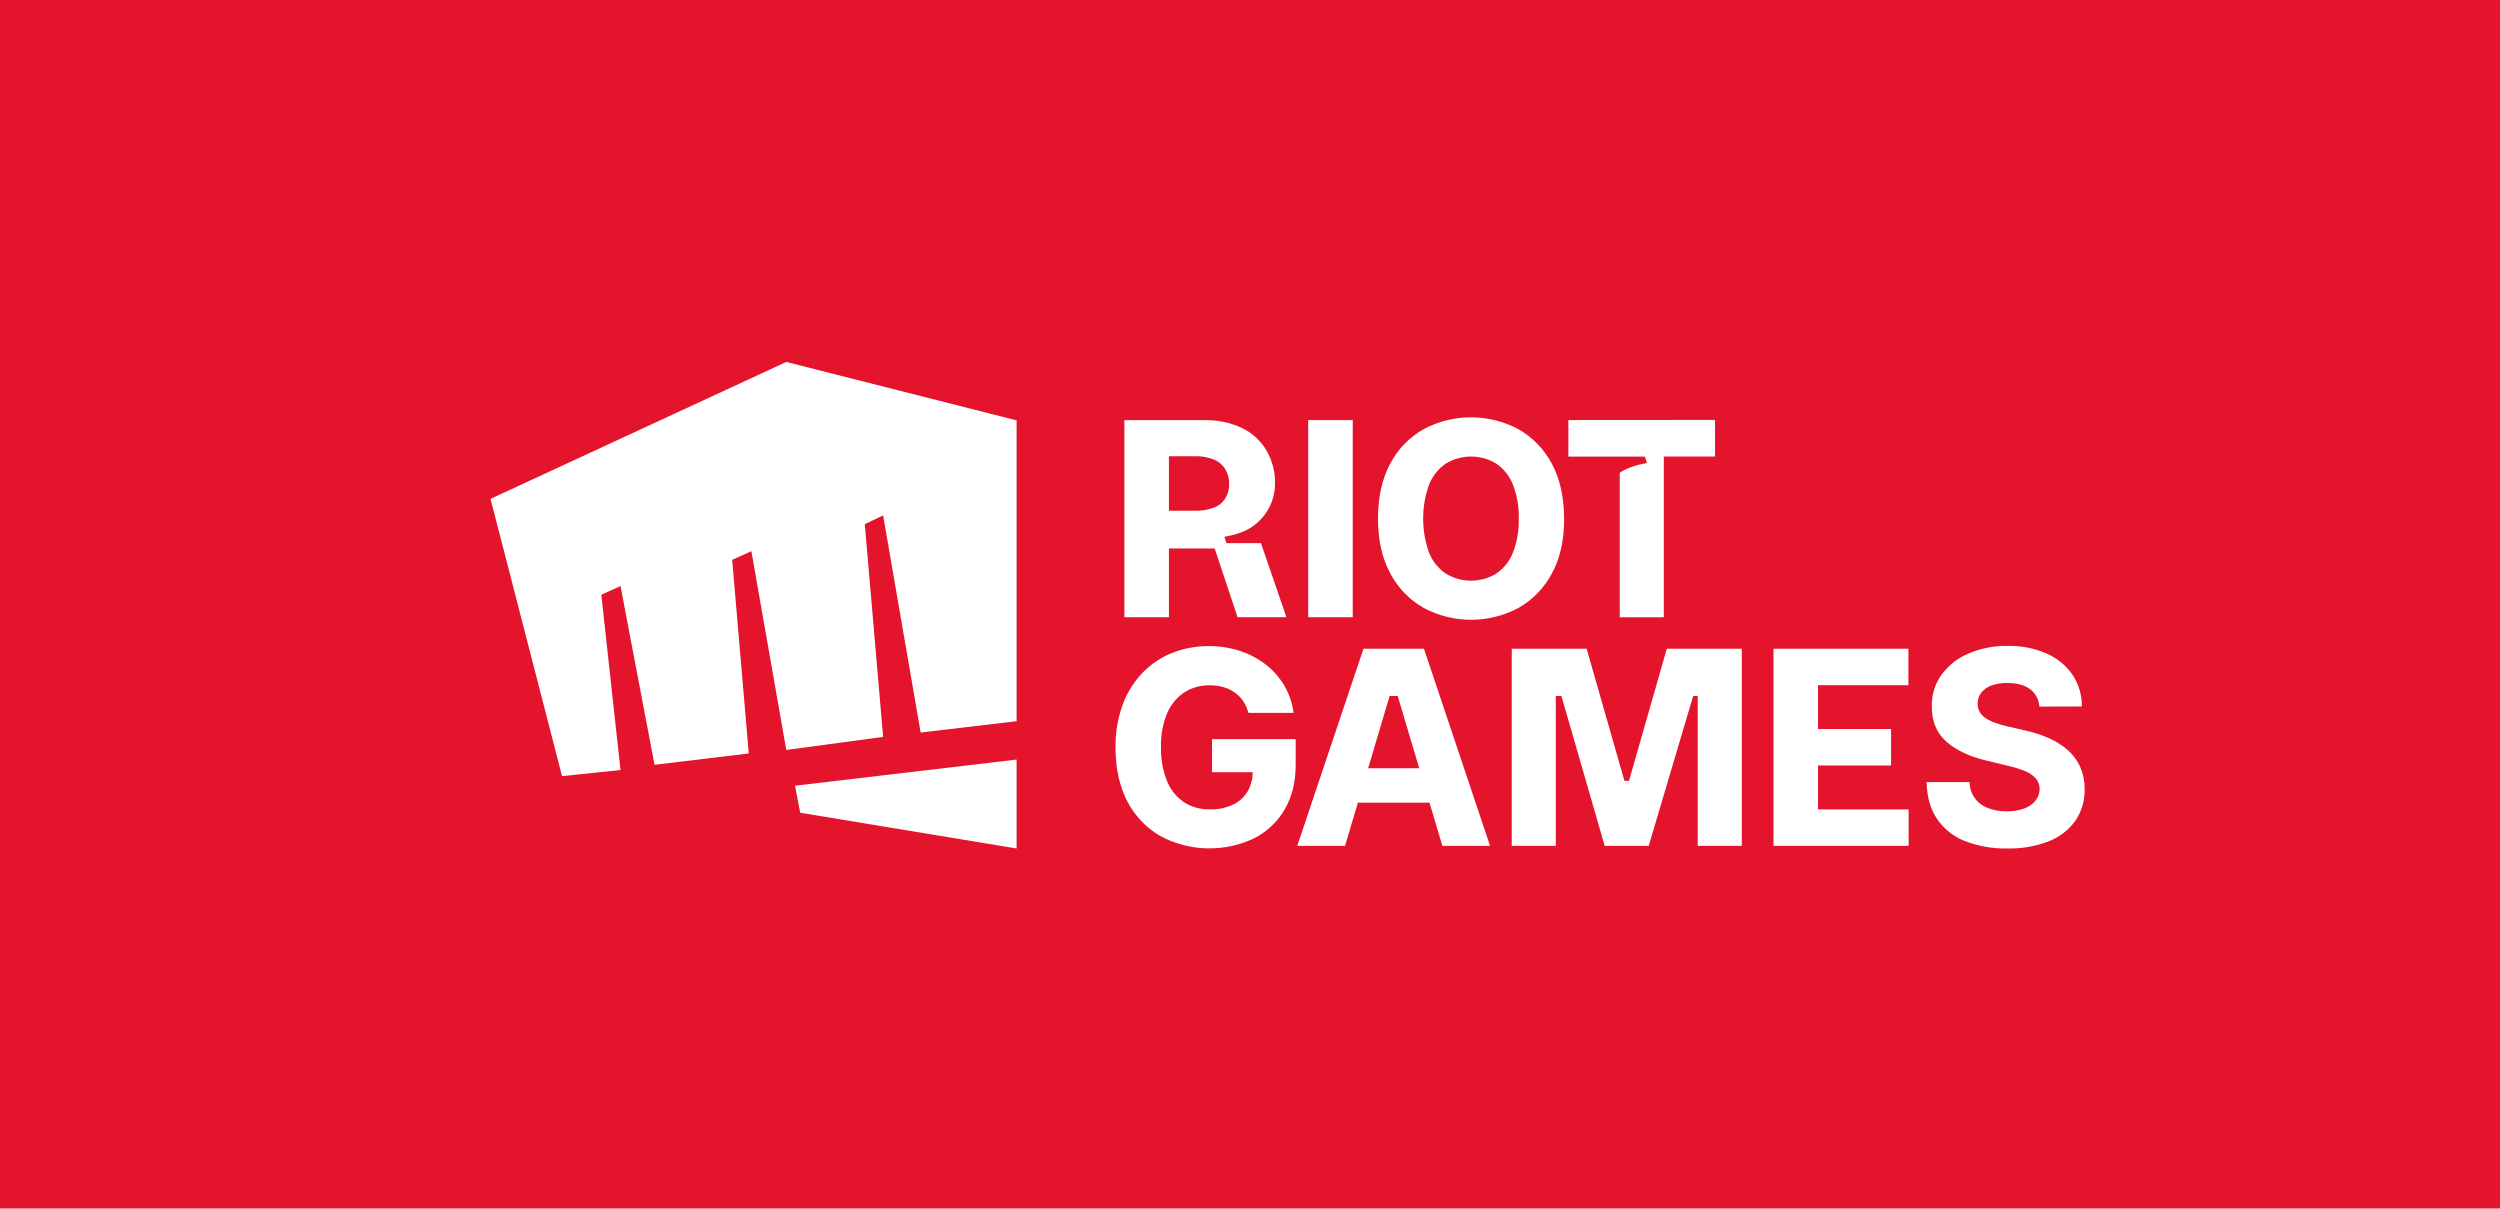
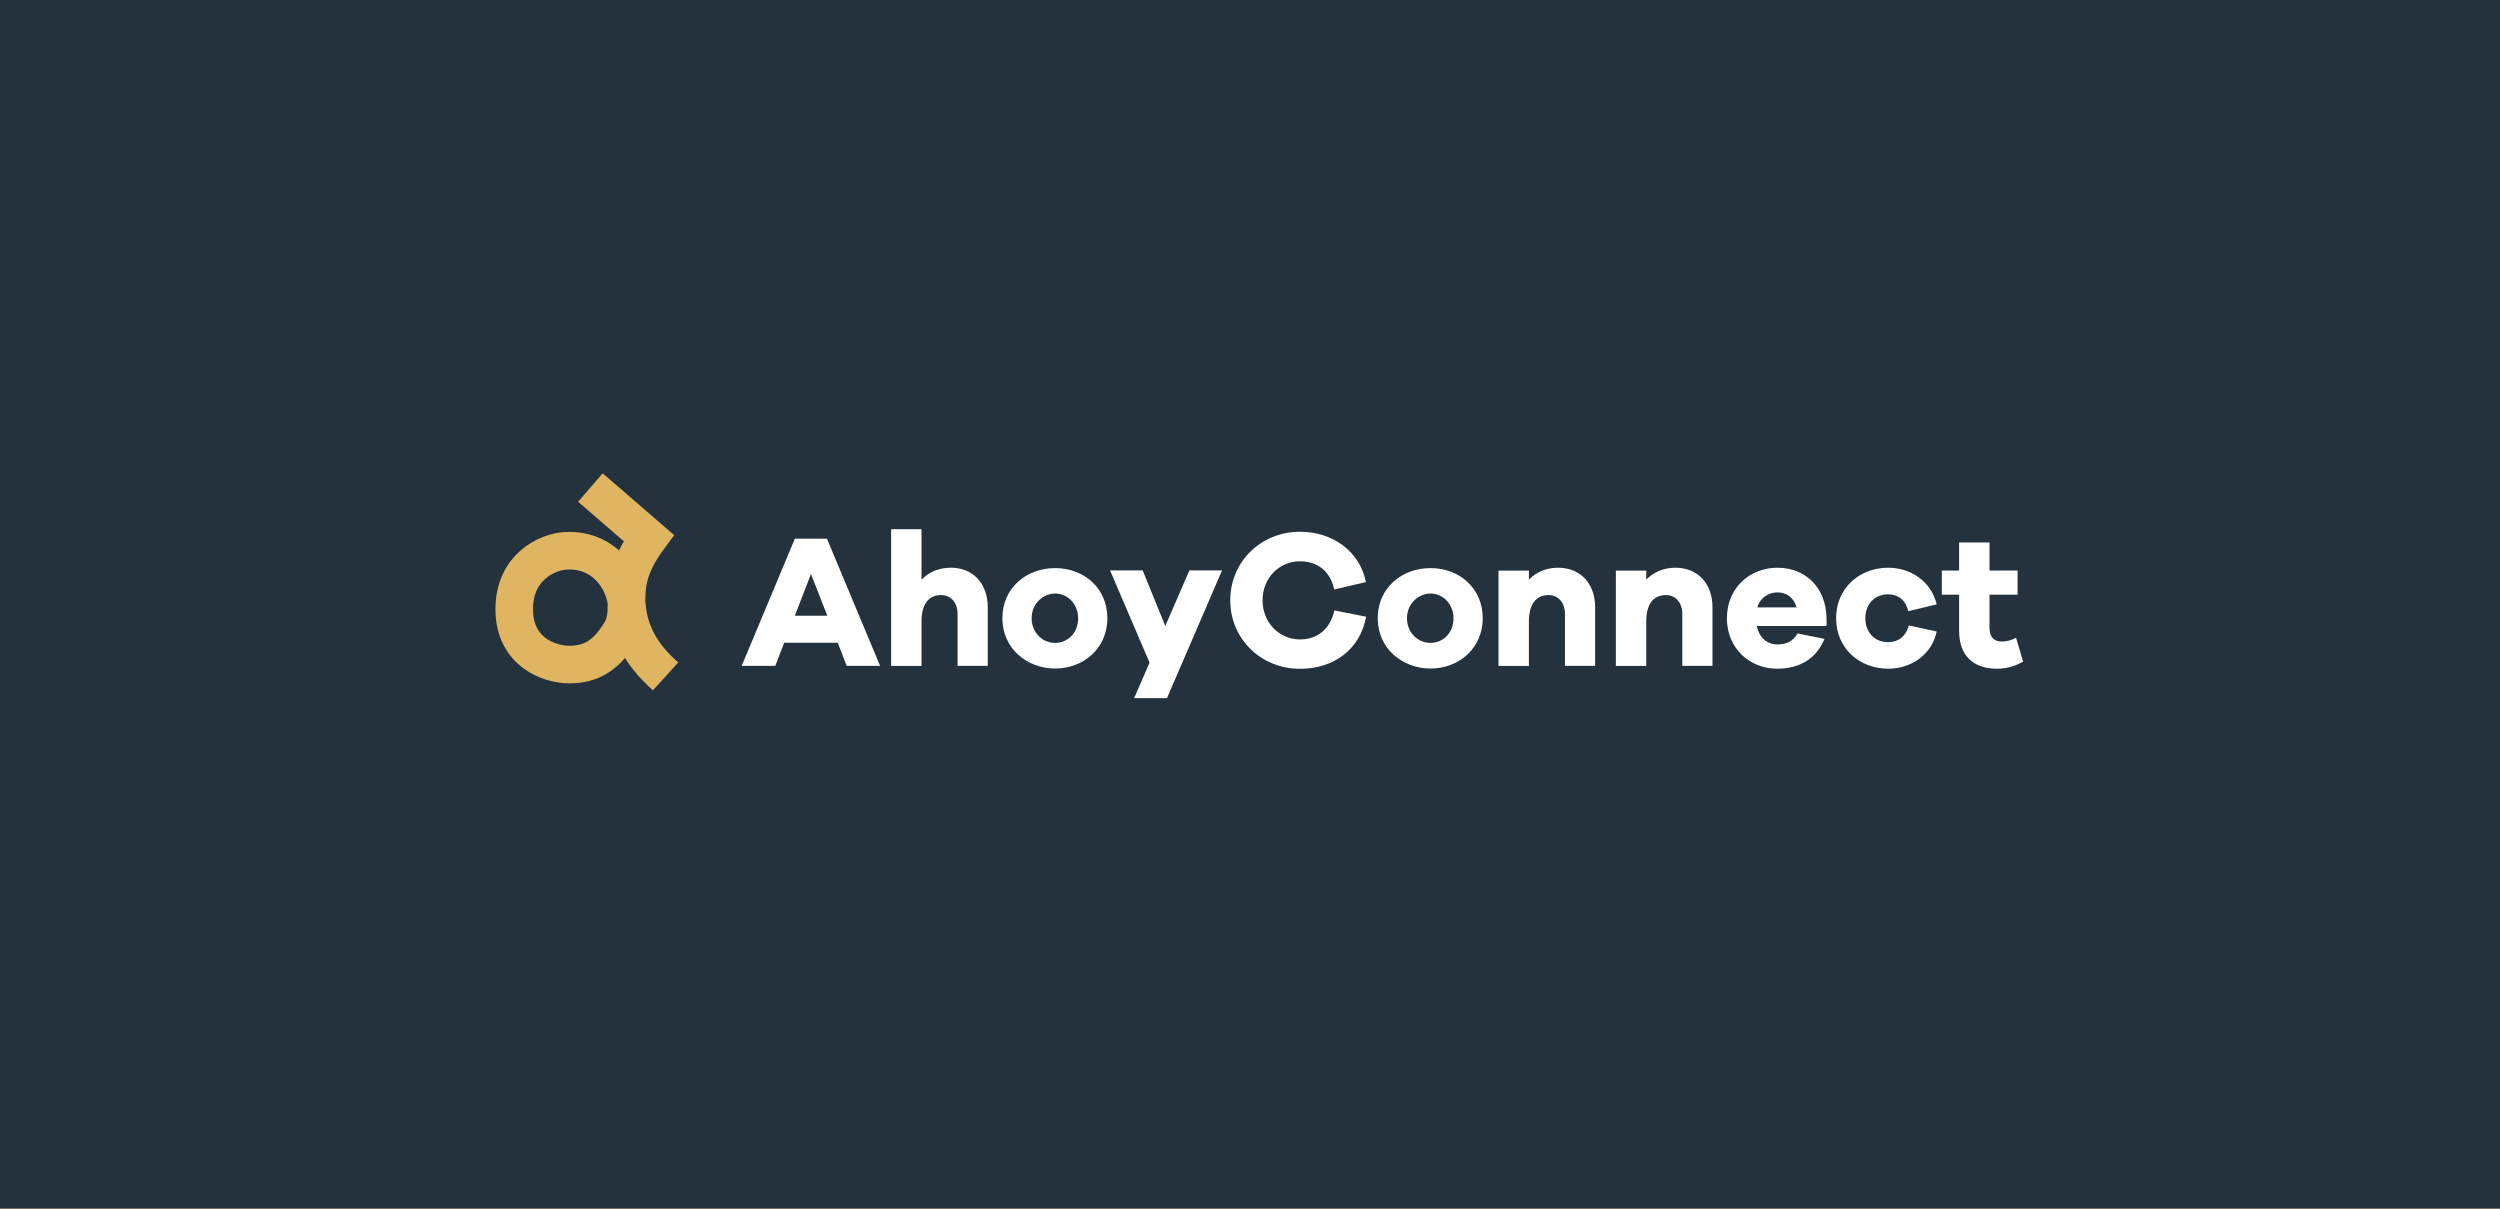
<svg xmlns="http://www.w3.org/2000/svg" width="1264" height="611" viewBox="0 0 1264 611" fill="none">
-   <g id="logo-custom" clip-path="url(#clip0_108_62)">
+   <g id="logo-found" clip-path="url(#clip0_1_2)">
    <rect width="1264" height="611" fill="white" />
-     <rect id="Rectangle 1" width="1264" height="611" fill="#E4142C" />
-     <g id="Vector 3">
-       <path d="M397.542 183L248 252.215L284.172 392.409L313.728 389.323L304.023 300.71L313.728 296.301L330.932 386.677L378.574 380.946L370.192 283.075L379.897 278.667L397.542 379.183L446.507 372.57L437.244 265L446.507 260.591L465.476 370.366L514 364.634V212.538L397.542 183Z" fill="white" />
-       <path d="M404.6 410.925L401.954 397.258L514 384.032V429L404.6 410.925Z" fill="white" />
+     <rect id="whiterect2" width="1264" height="611" fill="white" />
+     <rect id="bluerect2" width="1264" height="611" fill="#24323E" />
+     <path id="ahoylogo3" d="M336.5 342C330.833 336.833 318.554 325.436 317 306.5C315.851 292.5 305 277.444 286 278.5C277 279 260 286.4 260 308C260 329.6 277.5 336 288 336C299.5 336 306.839 330.731 313.5 320C321.569 307 309.5 297 328 272L298.5 246.5" stroke="#E0B562" stroke-width="19" />
+     <g id="ahoyconnect3">
+       <path id="A" d="M428.08 336.66L423.57 324.95H396.5L391.99 336.66H375L401.88 272.35H418.1L444.98 336.67H428.08V336.66ZM410.03 290.2L401.87 311.32H418.29L410.03 290.2V290.2Z" fill="white" />
+       <path id="h" d="M499.41 307.1V336.67H484.15V310.37C484.15 304.71 480.79 300.87 475.8 300.87C469.85 300.87 465.91 305 465.91 314.31V336.68H450.55V267.55H465.91V293.08C469.65 289.24 474.65 287.03 480.79 287.03C491.93 287.03 499.41 295 499.41 307.09V307.1Z" fill="white" />
+       <path id="o" d="M559.89 312.57C559.89 327.83 547.79 338.01 533.49 338.01C519.19 338.01 506.8 327.84 506.8 312.57C506.8 297.3 518.9 287.23 533.49 287.23C548.08 287.23 559.89 297.41 559.89 312.57V312.57ZM545.11 312.57C545.11 305.08 539.45 300.09 533.49 300.09C527.53 300.09 521.59 305.08 521.59 312.57C521.59 320.06 527.25 325.05 533.49 325.05C539.73 325.05 545.11 320.15 545.11 312.57V312.57Z" fill="white" />
+       <path id="y" d="M590.04 352.98H573.43L581.21 335.03L561.24 288.38H577.75L589.17 316.51L601.36 288.38H617.87L590.03 352.98H590.04Z" fill="white" />
+       <path id="C" d="M690.72 311.82C687.65 328.45 674.29 338.15 657.26 338.15C637.56 338.15 622.02 323 622.02 303.5C622.02 284 637.56 268.85 657.26 268.85C673.59 268.85 687.45 278.55 690.62 294.29L674.58 298.05C672.5 288.45 665.77 283.79 657.26 283.79C646.77 283.79 638.35 292.21 638.35 303.49C638.35 314.77 646.77 323.29 657.26 323.29C665.67 323.29 672.41 318.54 674.68 308.64L690.72 311.81V311.82Z" fill="white" />
+       <path id="o2" d="M749.67 312.57C749.67 327.83 737.57 338.01 723.27 338.01C708.97 338.01 696.58 327.84 696.58 312.57C696.58 297.3 708.68 287.23 723.27 287.23C737.86 287.23 749.67 297.41 749.67 312.57V312.57ZM734.89 312.57C734.89 305.08 729.23 300.09 723.27 300.09C717.31 300.09 711.37 305.08 711.37 312.57C711.37 320.06 717.03 325.05 723.27 325.05C729.51 325.05 734.89 320.15 734.89 312.57V312.57Z" fill="white" />
+       <path id="n" d="M806.5 307.1V336.67H791.24V310.37C791.24 304.71 787.88 300.87 782.99 300.87C776.94 300.87 773.01 305 773.01 314.31V336.68H757.65V288.48H773.01V293.09C776.66 289.25 781.75 287.04 787.79 287.04C799.02 287.04 806.51 295.01 806.51 307.1H806.5Z" fill="white" />
+       <path id="n2" d="M865.83 307.1V336.67H850.57V310.37C850.57 304.71 847.21 300.87 842.32 300.87C836.27 300.87 832.34 305 832.34 314.31V336.68H816.98V288.48H832.34V293.09C835.99 289.25 841.08 287.04 847.12 287.04C858.35 287.04 865.84 295.01 865.84 307.1H865.83Z" fill="white" />
+       <path id="e" d="M923.52 316.51H888.19C889.44 322.27 893.37 325.82 898.56 325.82C902.11 325.82 906.24 324.96 908.83 320.25L922.46 323.03C918.33 333.2 909.6 338.1 898.56 338.1C884.64 338.1 873.12 327.83 873.12 312.57C873.12 297.31 884.64 287.04 898.65 287.04C912.66 287.04 923.22 296.83 923.51 312.57V316.51H923.52ZM888.48 307.1H908.35C906.91 301.92 903.07 299.52 898.65 299.52C894.23 299.52 889.91 302.21 888.48 307.1Z" fill="white" />
+       <path id="c2" d="M965.09 316.22L979.2 319.29C976.8 330.71 966.62 338.1 954.63 338.1C940.23 338.1 928.33 327.83 928.33 312.57C928.33 297.31 940.23 287.04 954.63 287.04C966.34 287.04 976.52 294.24 979.2 305.57L964.8 309.03C963.46 303.17 959.52 300.49 954.63 300.49C947.72 300.49 943.11 305.58 943.11 312.58C943.11 319.58 947.72 324.68 954.63 324.68C959.53 324.68 963.46 322.09 965.09 316.23V316.22Z" fill="white" />
+       <path id="t" d="M1022.88 334.55C1019.14 336.57 1015.2 338.1 1009.73 338.1C997.73 338.1 990.53 331.57 990.53 318.9V300.66H981.79V288.47H990.53V274.26H1005.89V288.47H1020.1V300.66H1005.89V317.36C1005.89 322.35 1008.29 324.37 1012.32 324.37C1014.43 324.37 1017.31 323.6 1019.33 322.45L1022.88 334.54V334.55Z" fill="white" />
    </g>
-     <path id="Vector" d="M612.807 373.733V390.42H633.364C633.364 393.807 632.489 397.132 630.833 400.081C629.094 403.021 626.522 405.366 623.439 406.835C619.753 408.524 615.733 409.337 611.693 409.212C607.017 409.337 602.414 408.055 598.488 405.512C594.656 402.854 591.699 399.102 589.991 394.755C587.856 389.315 586.846 383.509 586.992 377.673C586.835 371.878 587.877 366.114 590.053 360.747C591.834 356.463 594.812 352.794 598.634 350.178C602.487 347.677 607.007 346.395 611.599 346.499C613.994 346.478 616.368 346.791 618.67 347.437C620.721 348.021 622.658 348.959 624.387 350.199C626.032 351.387 627.459 352.857 628.584 354.545C629.771 356.348 630.656 358.329 631.229 360.413H654.024C653.431 355.619 651.869 351.001 649.453 346.832C647.047 342.715 643.892 339.078 640.143 336.128C636.217 333.054 631.791 330.698 627.063 329.135C621.929 327.457 616.545 326.633 611.141 326.675C604.82 326.623 598.54 327.79 592.657 330.104C587.002 332.355 581.889 335.784 577.661 340.162C573.235 344.779 569.809 350.282 567.612 356.296C565.102 363.258 563.884 370.617 564.009 378.017C564.009 388.533 566.008 397.601 570.007 405.22C573.787 412.557 579.608 418.644 586.763 422.751C601.467 430.599 619.024 431.016 634.082 423.855C640.507 420.593 645.86 415.549 649.494 409.316C653.233 402.979 655.097 395.402 655.097 386.595V373.702H612.828L612.807 373.733ZM896.683 427.67V327.988H964.892V346.436H919.187V368.584H956.134V387.032H919.187V409.232H964.996V427.68H896.672L896.683 427.67ZM1031.12 357.245C1030.91 353.774 1029.22 350.574 1026.45 348.469C1023.69 346.363 1019.84 345.321 1014.97 345.321C1012.16 345.227 1009.35 345.675 1006.7 346.645C1004.7 347.374 1002.95 348.646 1001.64 350.314C1000.51 351.835 999.892 353.69 999.882 355.598C999.819 357.119 1000.18 358.62 1000.92 359.944C1001.7 361.257 1002.79 362.372 1004.09 363.185C1005.61 364.176 1007.25 364.968 1008.97 365.551C1010.98 366.25 1013.02 366.823 1015.1 367.282L1023.84 369.314C1028.13 370.231 1032.32 371.596 1036.32 373.389C1039.79 374.942 1042.99 377.027 1045.83 379.57C1048.41 381.925 1050.47 384.802 1051.87 388.012C1053.33 391.472 1054.05 395.204 1053.99 398.966C1054.14 404.657 1052.5 410.254 1049.32 414.965C1045.94 419.645 1041.29 423.251 1035.91 425.335C1029.21 427.931 1022.06 429.16 1014.88 428.983C1007.59 429.14 1000.34 427.878 993.529 425.273C987.792 423.042 982.866 419.144 979.377 414.069C976.003 409.087 974.243 402.864 974.098 395.412H995.789C995.841 401.301 999.559 406.543 1005.1 408.545C1008.15 409.701 1011.39 410.275 1014.66 410.212C1017.66 410.275 1020.64 409.785 1023.45 408.774C1025.68 407.992 1027.64 406.616 1029.16 404.813C1030.5 403.135 1031.24 401.04 1031.24 398.893C1031.26 396.965 1030.59 395.089 1029.36 393.609C1027.85 391.962 1025.99 390.691 1023.9 389.899C1020.95 388.7 1017.91 387.752 1014.79 387.074L1004.14 384.5C995.643 382.478 988.947 379.278 984.032 374.911C979.117 370.544 976.68 364.624 976.722 357.151C976.566 351.418 978.294 345.79 981.637 341.131C985.136 336.399 989.843 332.689 995.279 330.417C1001.54 327.759 1008.29 326.446 1015.09 326.571C1021.85 326.415 1028.57 327.728 1034.78 330.417C1040.06 332.71 1044.59 336.441 1047.86 341.173C1051 345.915 1052.66 351.491 1052.61 357.192L1031.07 357.255L1031.12 357.245ZM880.635 427.67H858.361V351.887L856.08 351.867L833.586 427.67H811.333L789.443 351.867L786.611 351.887V427.67H764.336V327.988H802.189L821.309 394.797H823.621L842.74 327.988H880.656V427.67H880.635ZM729.263 427.67H753.381L719.942 327.999H689.378L655.888 427.67H680.048L686.556 405.814H722.754L729.263 427.67ZM691.732 388.429L702.583 351.898H706.676L717.579 388.429H691.732ZM661.428 212.371H683.943V312.052H661.428V212.371ZM790.839 262.211C790.839 273.155 788.766 282.4 784.622 289.956C780.769 297.252 774.916 303.297 767.741 307.362C752.766 315.356 734.782 315.356 719.807 307.362C712.632 303.276 706.769 297.231 702.927 289.915C698.782 282.285 696.71 273.04 696.71 262.17C696.71 251.299 698.782 242.023 702.927 234.352C706.769 227.077 712.611 221.053 719.755 216.988C734.74 209.004 752.704 209.004 767.689 216.988C774.864 221.053 780.727 227.087 784.569 234.394C788.714 242.002 790.786 251.278 790.786 262.211M767.887 262.211C768.053 256.343 767.054 250.507 764.94 245.035C763.263 240.762 760.358 237.083 756.588 234.466C748.715 229.62 738.781 229.62 730.908 234.466C727.128 237.083 724.212 240.762 722.525 245.035C718.557 256.145 718.557 268.288 722.525 279.388C724.212 283.672 727.128 287.351 730.908 289.956C738.781 294.803 748.715 294.803 756.588 289.956C760.368 287.351 763.274 283.672 764.94 279.388C767.054 273.916 768.053 268.079 767.887 262.211ZM614.14 277.303L625.71 312.052H650.411L637.55 274.614H620.086L619.045 271.394C622.367 270.748 628.063 269.747 633.103 266.307C640.268 261.43 644.589 253.331 644.652 244.649C644.808 238.74 643.319 232.914 640.351 227.806C637.456 222.856 633.155 218.885 627.99 216.394C621.94 213.59 615.327 212.235 608.662 212.433H568.487V312.063H591.011V277.314H614.14V277.303ZM613.713 256.677C610.651 257.803 607.392 258.334 604.132 258.23H591.011V230.673H604.091C607.361 230.579 610.61 231.131 613.661 232.309C616.077 233.268 618.108 234.988 619.472 237.197C620.857 239.428 621.544 242.023 621.45 244.649C621.554 247.234 620.878 249.798 619.493 251.987C618.128 254.144 616.098 255.791 613.713 256.677ZM792.973 212.371V230.871H831.66L832.712 234.112C829.442 234.748 823.902 235.728 818.945 239V312.083H841.22V230.819H867.118V212.318L792.973 212.371Z" fill="white" />
+     <rect id="yellowrect1" width="1264" height="611" fill="#E0B562" />
+     <path id="ahoylogo2" d="M336.5 342C330.833 336.833 318.554 325.436 317 306.5C315.851 292.5 305 277.444 286 278.5C277 279 260 286.4 260 308C260 329.6 277.5 336 288 336C299.5 336 306.839 330.731 313.5 320C321.569 307 309.5 297 328 272L298.5 246.5" stroke="#24323E" stroke-width="19" />
+     <rect id="whiterect1" y="-2" width="1264" height="611" fill="white" />
+     <g id="ahoyconnect2">
+       <path id="A_2" d="M428.08 336.66L423.57 324.95H396.5L391.99 336.66H375L401.88 272.35H418.1L444.98 336.67H428.08V336.66ZM410.03 290.2L401.87 311.32H418.29L410.03 290.2V290.2Z" fill="#24323E" />
+       <path id="h_2" d="M499.41 307.1V336.67H484.15V310.37C484.15 304.71 480.79 300.87 475.8 300.87C469.85 300.87 465.91 305 465.91 314.31V336.68H450.55V267.55H465.91V293.08C469.65 289.24 474.65 287.03 480.79 287.03C491.93 287.03 499.41 295 499.41 307.09V307.1Z" fill="#24323E" />
+       <path id="o_2" d="M559.89 312.57C559.89 327.83 547.79 338.01 533.49 338.01C519.19 338.01 506.8 327.84 506.8 312.57C506.8 297.3 518.9 287.23 533.49 287.23C548.08 287.23 559.89 297.41 559.89 312.57V312.57ZM545.11 312.57C545.11 305.08 539.45 300.09 533.49 300.09C527.53 300.09 521.59 305.08 521.59 312.57C521.59 320.06 527.25 325.05 533.49 325.05C539.73 325.05 545.11 320.15 545.11 312.57V312.57Z" fill="#24323E" />
+       <path id="y_2" d="M590.04 352.98H573.43L581.21 335.03L561.24 288.38H577.75L589.17 316.51L601.36 288.38H617.87L590.03 352.98H590.04Z" fill="#24323E" />
+       <path id="C_2" d="M690.72 311.82C687.65 328.45 674.29 338.15 657.26 338.15C637.56 338.15 622.02 323 622.02 303.5C622.02 284 637.56 268.85 657.26 268.85C673.59 268.85 687.45 278.55 690.62 294.29L674.58 298.05C672.5 288.45 665.77 283.79 657.26 283.79C646.77 283.79 638.35 292.21 638.35 303.49C638.35 314.77 646.77 323.29 657.26 323.29C665.67 323.29 672.41 318.54 674.68 308.64L690.72 311.81V311.82Z" fill="#24323E" />
+       <path id="o2_2" d="M749.67 312.57C749.67 327.83 737.57 338.01 723.27 338.01C708.97 338.01 696.58 327.84 696.58 312.57C696.58 297.3 708.68 287.23 723.27 287.23C737.86 287.23 749.67 297.41 749.67 312.57V312.57ZM734.89 312.57C734.89 305.08 729.23 300.09 723.27 300.09C717.31 300.09 711.37 305.08 711.37 312.57C711.37 320.06 717.03 325.05 723.27 325.05C729.51 325.05 734.89 320.15 734.89 312.57V312.57Z" fill="#24323E" />
+       <path id="n_2" d="M806.5 307.1V336.67H791.24V310.37C791.24 304.71 787.88 300.87 782.99 300.87C776.94 300.87 773.01 305 773.01 314.31V336.68H757.65V288.48H773.01V293.09C776.66 289.25 781.75 287.04 787.79 287.04C799.02 287.04 806.51 295.01 806.51 307.1H806.5Z" fill="#24323E" />
+       <path id="n2_2" d="M865.83 307.1V336.67H850.57V310.37C850.57 304.71 847.21 300.87 842.32 300.87C836.27 300.87 832.34 305 832.34 314.31V336.68H816.98V288.48H832.34V293.09C835.99 289.25 841.08 287.04 847.12 287.04C858.35 287.04 865.84 295.01 865.84 307.1H865.83Z" fill="#24323E" />
+       <path id="e_2" d="M923.52 316.51H888.19C889.44 322.27 893.37 325.82 898.56 325.82C902.11 325.82 906.24 324.96 908.83 320.25L922.46 323.03C918.33 333.2 909.6 338.1 898.56 338.1C884.64 338.1 873.12 327.83 873.12 312.57C873.12 297.31 884.64 287.04 898.65 287.04C912.66 287.04 923.22 296.83 923.51 312.57V316.51H923.52ZM888.48 307.1H908.35C906.91 301.92 903.07 299.52 898.65 299.52C894.23 299.52 889.91 302.21 888.48 307.1Z" fill="#24323E" />
+       <path id="c2_2" d="M965.09 316.22L979.2 319.29C976.8 330.71 966.62 338.1 954.63 338.1C940.23 338.1 928.33 327.83 928.33 312.57C928.33 297.31 940.23 287.04 954.63 287.04C966.34 287.04 976.52 294.24 979.2 305.57L964.8 309.03C963.46 303.17 959.52 300.49 954.63 300.49C947.72 300.49 943.11 305.58 943.11 312.58C943.11 319.58 947.72 324.68 954.63 324.68C959.53 324.68 963.46 322.09 965.09 316.23V316.22Z" fill="#24323E" />
+       <path id="t_2" d="M1022.88 334.55C1019.14 336.57 1015.2 338.1 1009.73 338.1C997.73 338.1 990.53 331.57 990.53 318.9V300.66H981.79V288.47H990.53V274.26H1005.89V288.47H1020.1V300.66H1005.89V317.36C1005.89 322.35 1008.29 324.37 1012.32 324.37C1014.43 324.37 1017.31 323.6 1019.33 322.45L1022.88 334.54V334.55Z" fill="#24323E" />
+     </g>
+     <path id="bluerect1" d="M0 0H1264V611H0V0Z" fill="#24323E" />
+     <path id="ahoylogo1" d="M336.5 342C330.833 336.833 318.554 325.436 317 306.5C315.851 292.5 305 277.444 286 278.5C277 279 260 286.4 260 308C260 329.6 277.5 336 288 336C299.5 336 306.839 330.731 313.5 320C321.569 307 309.5 297 328 272L298.5 246.5" stroke="#E0B562" stroke-width="19" />
+     <g id="ahoyconnect1">
+       <path id="A_3" d="M428.08 336.66L423.57 324.95H396.5L391.99 336.66H375L401.88 272.35H418.1L444.98 336.67H428.08V336.66ZM410.03 290.2L401.87 311.32H418.29L410.03 290.2V290.2Z" fill="white" />
+       <path id="h_3" d="M499.41 307.1V336.67H484.15V310.37C484.15 304.71 480.79 300.87 475.8 300.87C469.85 300.87 465.91 305 465.91 314.31V336.68H450.55V267.55H465.91V293.08C469.65 289.24 474.65 287.03 480.79 287.03C491.93 287.03 499.41 295 499.41 307.09V307.1Z" fill="white" />
+       <path id="o_3" d="M559.89 312.57C559.89 327.83 547.79 338.01 533.49 338.01C519.19 338.01 506.8 327.84 506.8 312.57C506.8 297.3 518.9 287.23 533.49 287.23C548.08 287.23 559.89 297.41 559.89 312.57V312.57ZM545.11 312.57C545.11 305.08 539.45 300.09 533.49 300.09C527.53 300.09 521.59 305.08 521.59 312.57C521.59 320.06 527.25 325.05 533.49 325.05C539.73 325.05 545.11 320.15 545.11 312.57V312.57Z" fill="white" />
+       <path id="y_3" d="M590.04 352.98H573.43L581.21 335.03L561.24 288.38H577.75L589.17 316.51L601.36 288.38H617.87L590.03 352.98H590.04Z" fill="white" />
+       <path id="C_3" d="M690.72 311.82C687.65 328.45 674.29 338.15 657.26 338.15C637.56 338.15 622.02 323 622.02 303.5C622.02 284 637.56 268.85 657.26 268.85C673.59 268.85 687.45 278.55 690.62 294.29L674.58 298.05C672.5 288.45 665.77 283.79 657.26 283.79C646.77 283.79 638.35 292.21 638.35 303.49C638.35 314.77 646.77 323.29 657.26 323.29C665.67 323.29 672.41 318.54 674.68 308.64L690.72 311.81V311.82Z" fill="white" />
+       <path id="o2_3" d="M749.67 312.57C749.67 327.83 737.57 338.01 723.27 338.01C708.97 338.01 696.58 327.84 696.58 312.57C696.58 297.3 708.68 287.23 723.27 287.23C737.86 287.23 749.67 297.41 749.67 312.57V312.57ZM734.89 312.57C734.89 305.08 729.23 300.09 723.27 300.09C717.31 300.09 711.37 305.08 711.37 312.57C711.37 320.06 717.03 325.05 723.27 325.05C729.51 325.05 734.89 320.15 734.89 312.57V312.57Z" fill="white" />
+       <path id="n_3" d="M806.5 307.1V336.67H791.24V310.37C791.24 304.71 787.88 300.87 782.99 300.87C776.94 300.87 773.01 305 773.01 314.31V336.68H757.65V288.48H773.01V293.09C776.66 289.25 781.75 287.04 787.79 287.04C799.02 287.04 806.51 295.01 806.51 307.1H806.5Z" fill="white" />
+       <path id="n2_3" d="M865.83 307.1V336.67H850.57V310.37C850.57 304.71 847.21 300.87 842.32 300.87C836.27 300.87 832.34 305 832.34 314.31V336.68H816.98V288.48H832.34V293.09C835.99 289.25 841.08 287.04 847.12 287.04C858.35 287.04 865.84 295.01 865.84 307.1H865.83Z" fill="white" />
+       <path id="e_3" d="M923.52 316.51H888.19C889.44 322.27 893.37 325.82 898.56 325.82C902.11 325.82 906.24 324.96 908.83 320.25L922.46 323.03C918.33 333.2 909.6 338.1 898.56 338.1C884.64 338.1 873.12 327.83 873.12 312.57C873.12 297.31 884.64 287.04 898.65 287.04C912.66 287.04 923.22 296.83 923.51 312.57V316.51H923.52ZM888.48 307.1H908.35C906.91 301.92 903.07 299.52 898.65 299.52C894.23 299.52 889.91 302.21 888.48 307.1Z" fill="white" />
+       <path id="c2_3" d="M965.09 316.22L979.2 319.29C976.8 330.71 966.62 338.1 954.63 338.1C940.23 338.1 928.33 327.83 928.33 312.57C928.33 297.31 940.23 287.04 954.63 287.04C966.34 287.04 976.52 294.24 979.2 305.57L964.8 309.03C963.46 303.17 959.52 300.49 954.63 300.49C947.72 300.49 943.11 305.58 943.11 312.58C943.11 319.58 947.72 324.68 954.63 324.68C959.53 324.68 963.46 322.09 965.09 316.23V316.22Z" fill="white" />
+       <path id="t_3" d="M1022.88 334.55C1019.14 336.57 1015.2 338.1 1009.73 338.1C997.73 338.1 990.53 331.57 990.53 318.9V300.66H981.79V288.47H990.53V274.26H1005.89V288.47H1020.1V300.66H1005.89V317.36C1005.89 322.35 1008.29 324.37 1012.32 324.37C1014.43 324.37 1017.31 323.6 1019.33 322.45L1022.88 334.54V334.55Z" fill="white" />
+     </g>
  </g>
  <defs>
-     <clipPath id="clip0_108_62">
+     <clipPath id="clip0_1_2">
      <rect width="1264" height="611" fill="white" />
    </clipPath>
  </defs>
</svg>
